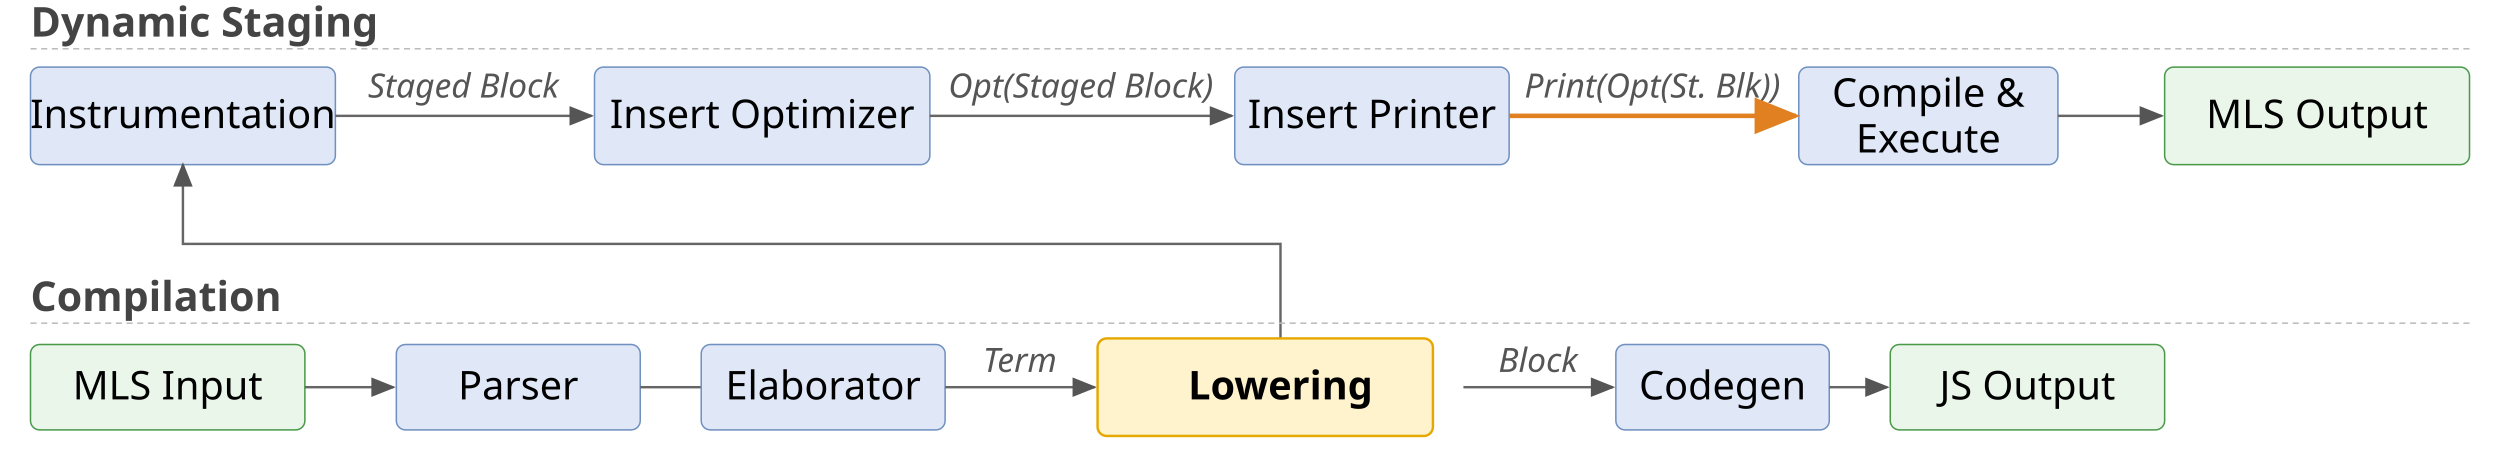
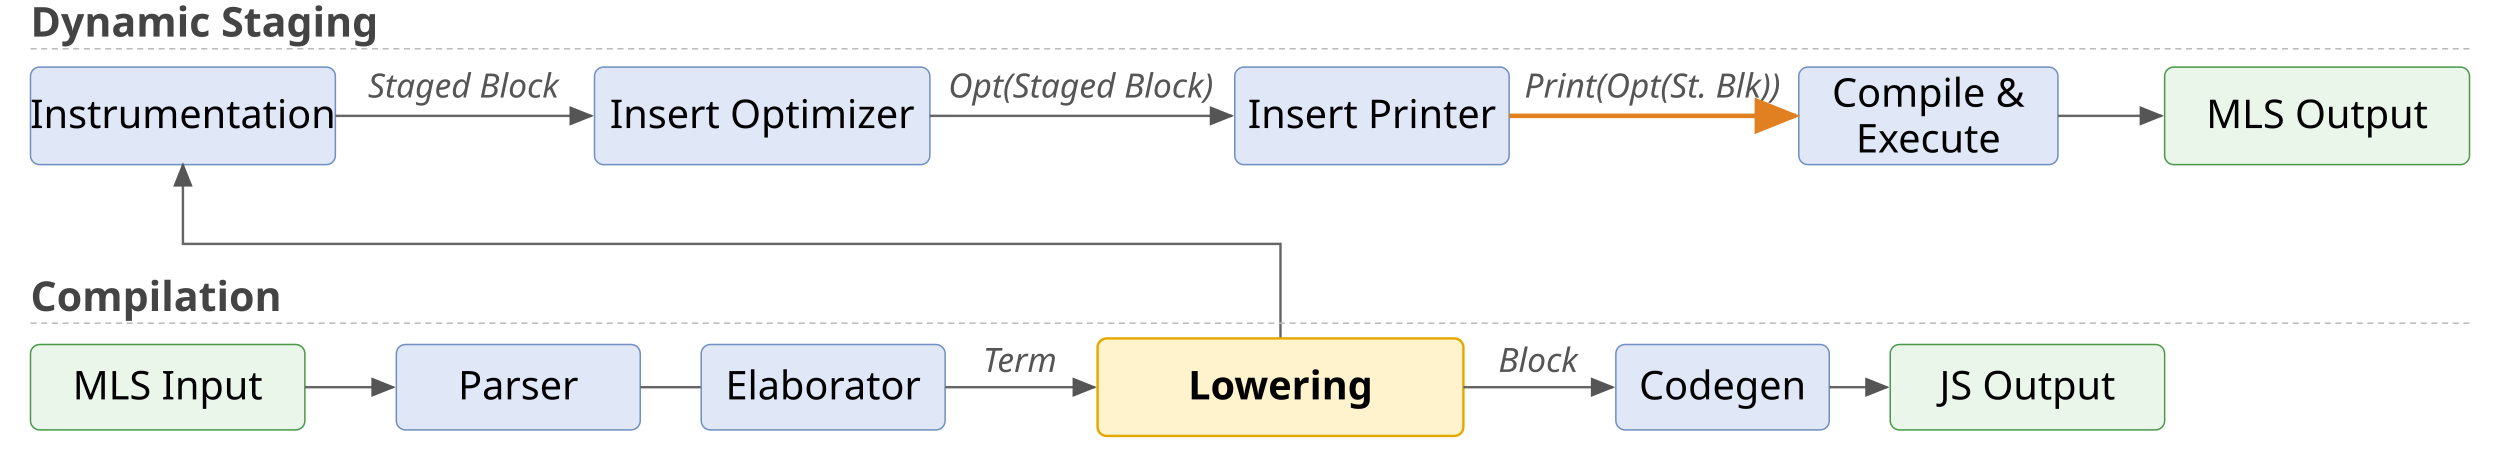
<svg xmlns="http://www.w3.org/2000/svg" viewBox="0 0 1640 300" font-family="sans-serif" xml:space="preserve">
  <defs>
    <marker id="a" markerWidth="10" markerHeight="8" refX="9" refY="4" orient="auto">
      <path d="M0,0 L0,8 L10,4 z" fill="#555" />
    </marker>
    <marker id="ah" markerWidth="10" markerHeight="8" refX="9" refY="4" orient="auto">
      <path d="M0,0 L0,8 L10,4 z" fill="#e08020" />
    </marker>
    <style>
      .mono { font-family: Menlo, Consolas, monospace; font-size: 30px; }
      .ttl  { font-weight: bold; font-size: 32px; }
      .lbl  { font-size: 22px; font-style: italic; fill: #555; }
      .row  { font-weight: bold; font-size: 27px; fill: #444; }
      .hl   { stroke: #e08020; stroke-width: 3; fill: none; }
      text  { font-size: 26px; }
    </style>
  </defs>
  <text x="20" y="24" class="row">Dynamic Staging</text>
  <line x1="20" y1="32" x2="1620" y2="32" stroke="#bbb" stroke-dasharray="4,3" />
  <rect x="20" y="44" width="200" height="64" rx="6" fill="#e0e8f8" stroke="#7090c0" />
  <text x="120" y="84" text-anchor="middle">Instrumentation</text>
  <rect x="390" y="44" width="220" height="64" rx="6" fill="#e0e8f8" stroke="#7090c0" />
  <text x="500" y="84" text-anchor="middle">Insert Optimizer</text>
  <rect x="810" y="44" width="180" height="64" rx="6" fill="#e0e8f8" stroke="#7090c0" />
  <text x="900" y="84" text-anchor="middle">Insert Printer</text>
  <rect x="1180" y="44" width="170" height="64" rx="6" fill="#e0e8f8" stroke="#7090c0" />
  <text x="1265" y="70" text-anchor="middle">Compile &amp;</text>
  <text x="1265" y="100" text-anchor="middle">Execute</text>
  <rect x="1420" y="44" width="200" height="64" rx="6" fill="#eaf6ea" stroke="#4a9a4a" />
  <text x="1520" y="84" text-anchor="middle" font-size="22">MLS Output</text>
  <line x1="220" y1="76" x2="388" y2="76" stroke="#666" stroke-width="1.6" marker-end="url(#a)" />
  <text x="304" y="64" text-anchor="middle" class="lbl">Staged Block</text>
  <line x1="610" y1="76" x2="808" y2="76" stroke="#666" stroke-width="1.6" marker-end="url(#a)" />
  <text x="709" y="64" text-anchor="middle" class="lbl">Opt(Staged Block)</text>
  <line x1="990" y1="76" x2="1178" y2="76" stroke="#666" stroke-width="1.6" marker-end="url(#a)" />
  <text x="1084" y="64" text-anchor="middle" class="lbl">Print(Opt(St. Blk))</text>
  <line x1="1350" y1="76" x2="1418" y2="76" stroke="#666" stroke-width="1.6" marker-end="url(#a)" />
  <path d="M 840 222 L 840 160 L 120 160 L 120 108" fill="none" stroke="#666" stroke-width="1.6" marker-end="url(#a)" />
  <text x="20" y="204" class="row">Compilation</text>
  <line x1="20" y1="212" x2="1620" y2="212" stroke="#bbb" stroke-dasharray="4,3" />
  <rect x="20" y="226" width="180" height="56" rx="6" fill="#eaf6ea" stroke="#4a9a4a" />
  <text x="110" y="262" text-anchor="middle">MLS Input</text>
  <line x1="200" y1="254" x2="258" y2="254" stroke="#666" stroke-width="1.6" marker-end="url(#a)" />
  <rect x="260" y="226" width="160" height="56" rx="6" fill="#e0e8f8" stroke="#7090c0" />
  <text x="340" y="262" text-anchor="middle">Parser</text>
  <line x1="420" y1="254" x2="478" y2="254" stroke="#666" stroke-width="1.6" marker-end="url(#a)" />
  <rect x="460" y="226" width="160" height="56" rx="6" fill="#e0e8f8" stroke="#7090c0" />
  <text x="540" y="262" text-anchor="middle">Elaborator</text>
  <line x1="620" y1="254" x2="718" y2="254" stroke="#666" stroke-width="1.6" marker-end="url(#a)" />
  <text x="669" y="244" text-anchor="middle" class="lbl">Term</text>
-   <rect x="720" y="222" width="220" height="64" rx="6" fill="#fff3cd" stroke="#e6a800" stroke-width="1.6" />
+   <rect x="720" y="222" width="240" height="64" rx="6" fill="#fff3cd" stroke="#e6a800" stroke-width="1.6" />
  <text x="840" y="262" text-anchor="middle" font-weight="bold">Lowering</text>
  <line x1="960" y1="254" x2="1058" y2="254" stroke="#666" stroke-width="1.6" marker-end="url(#a)" />
  <text x="1009" y="244" text-anchor="middle" class="lbl">Block</text>
  <rect x="1060" y="226" width="140" height="56" rx="6" fill="#e0e8f8" stroke="#7090c0" />
  <text x="1130" y="262" text-anchor="middle">Codegen</text>
  <line x1="1200" y1="254" x2="1238" y2="254" stroke="#666" stroke-width="1.6" marker-end="url(#a)" />
  <rect x="1240" y="226" width="180" height="56" rx="6" fill="#eaf6ea" stroke="#4a9a4a" />
  <text x="1330" y="262" text-anchor="middle">JS Output</text>
  <line x1="990" y1="76" x2="1178" y2="76" class="hl" marker-end="url(#ah)" />
</svg>
